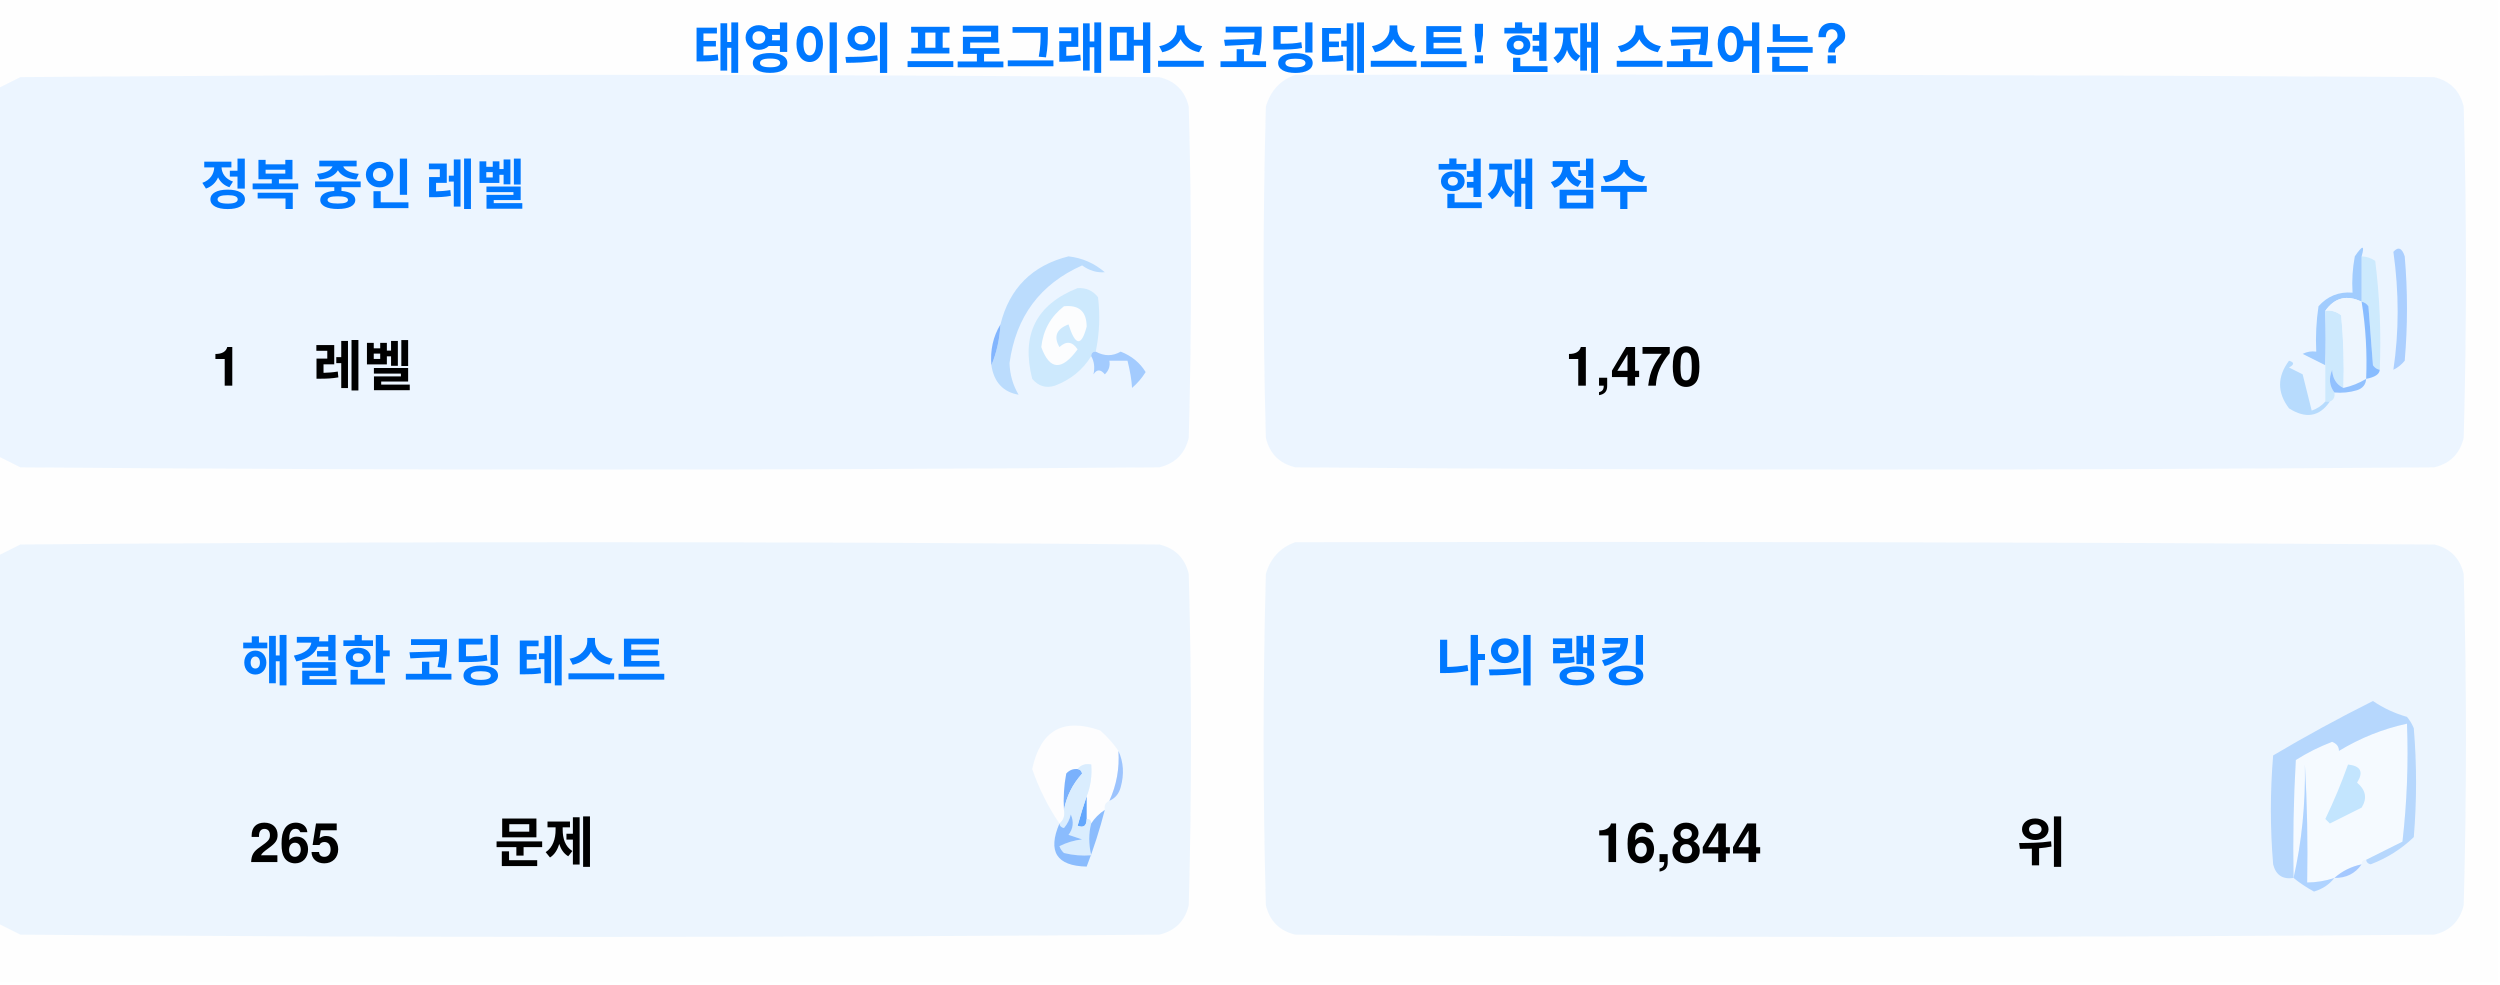
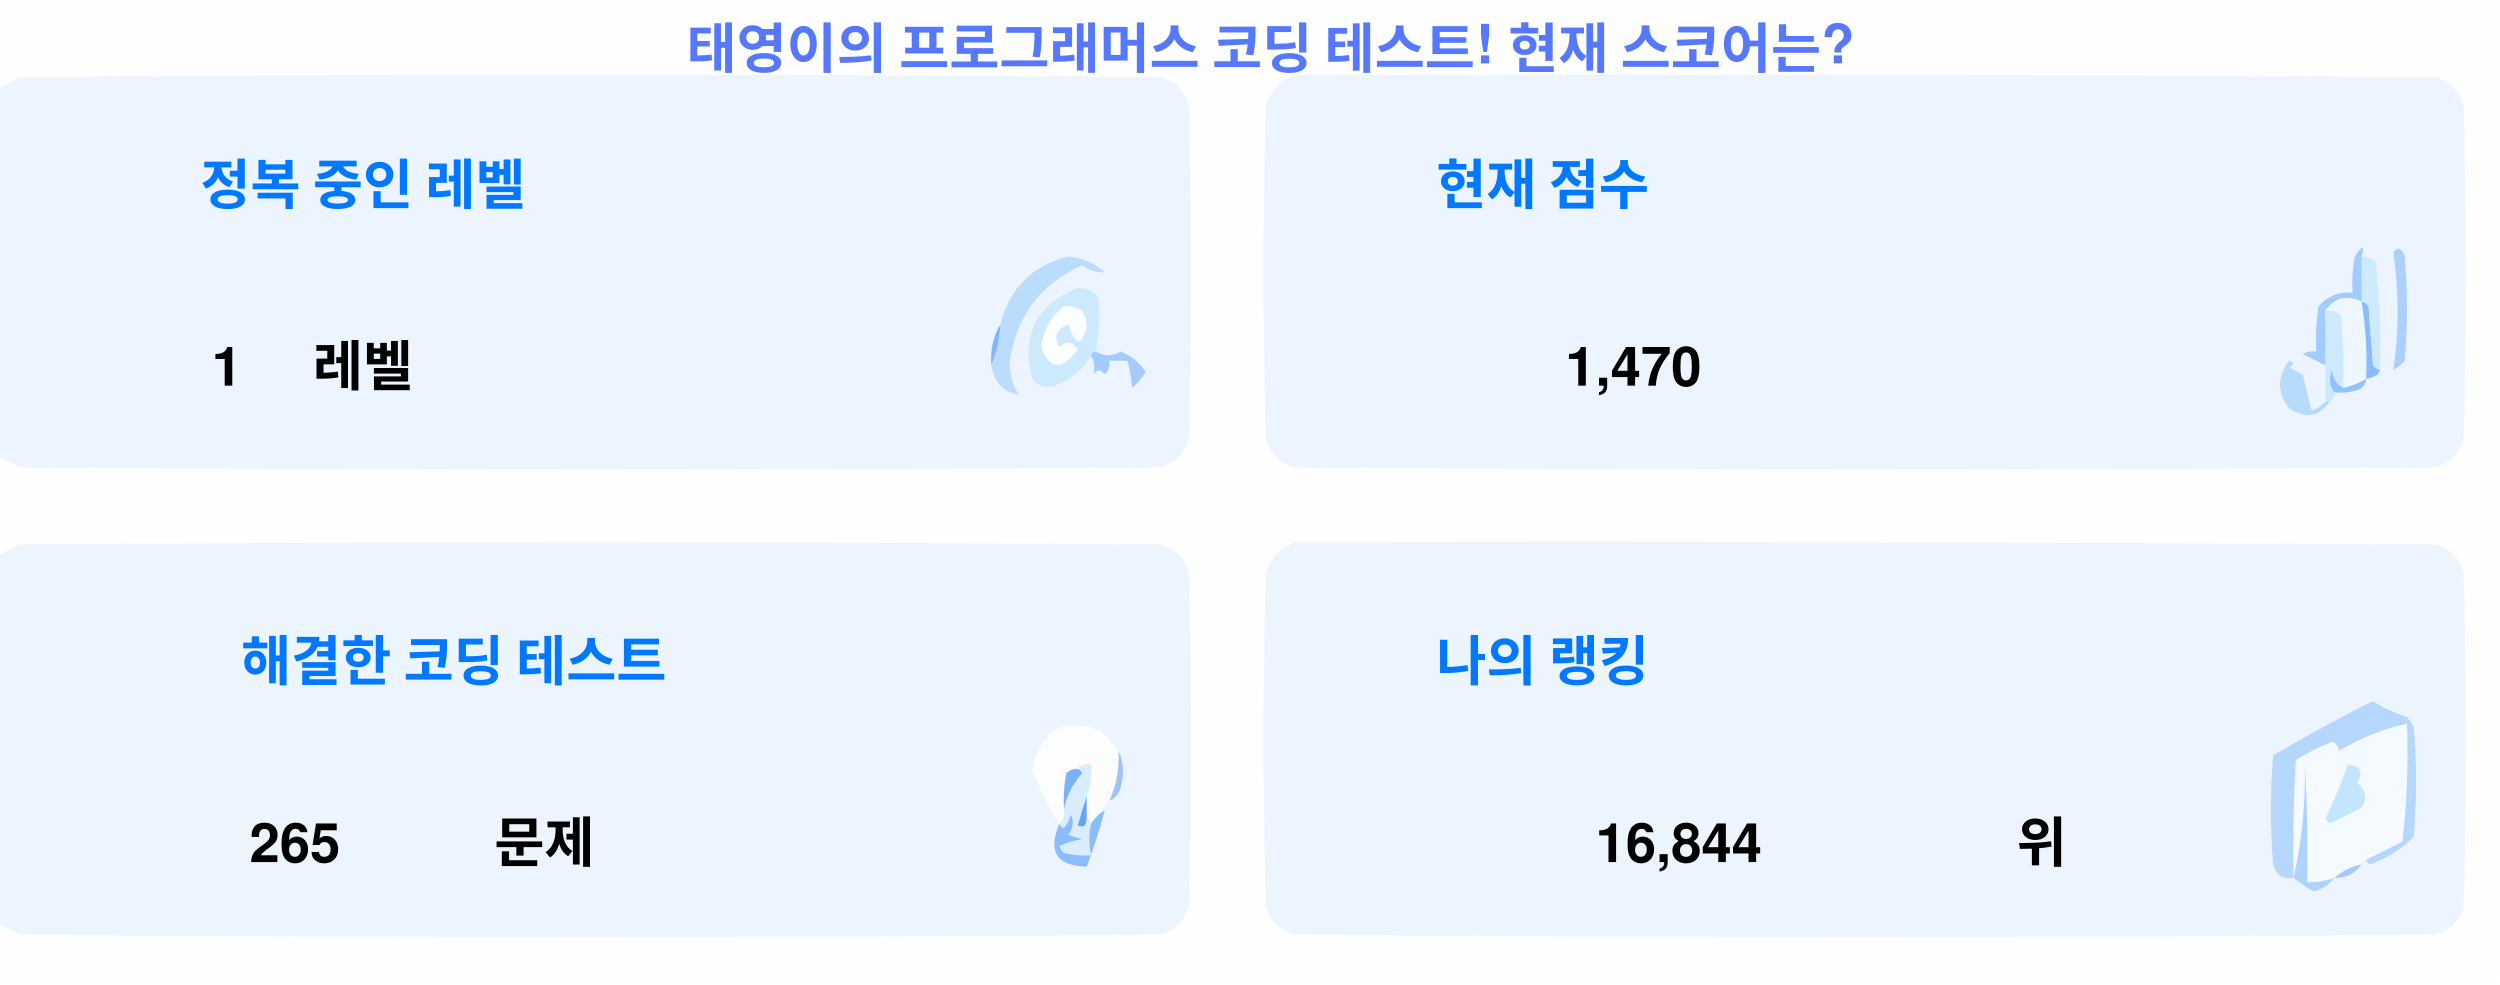
<svg xmlns="http://www.w3.org/2000/svg" version="1.1" width="551px" height="217px" style="shape-rendering:geometricPrecision; text-rendering:geometricPrecision; image-rendering:optimizeQuality; fill-rule:evenodd; clip-rule:evenodd">
  <style>
            .prog {
-                 color: #ff78ff;
+ 
                font-size: 1.0rem;
                font-weight: bold;
                line-height: 1.0rem;
                font-family: -apple-system,BlinkMacSystemFont,Segoe UI,Helvetica,Arial,sans-serif,Apple Color Emoji,Segoe UI Emoji;
            }

            .title {
                color: #0078ff;
                font-size: 1rem;
                line-height: 1.5rem;
                font-weight: bold;
                font-family: -apple-system,BlinkMacSystemFont,Segoe UI,Helvetica,Arial,sans-serif,Apple Color Emoji,Segoe UI Emoji;
            }
        
            .desc {
                color: #0078ff;
                font-size: 2.5rem;
                font-weight: bold;
                line-height: 1.5rem;
                font-family: -apple-system,BlinkMacSystemFont,Segoe UI,Helvetica,Arial,sans-serif,Apple Color Emoji,Segoe UI Emoji;
            }
        
            .desc-2 {
                color: #0078ff;
                font-size: 1rem;
                font-weight: bold;
                line-height: 1.5rem;
                font-family: -apple-system,BlinkMacSystemFont,Segoe UI,Helvetica,Arial,sans-serif,Apple Color Emoji,Segoe UI Emoji;
            }
        
            .text, .desc {
                animation: twinkling 4s ease-in-out infinite;
            }
        
            @keyframes twinkling {
                40% { opacity: 1; }
                50% { opacity: 0.5; }
                60% { opacity: 1; }
                70% { opacity: 0.5; }
                80% { opacity: 1; }
            };

            .programmers {
                color: #0078ff;
                font-size: 3rem;
                font-weight: bold;
                line-height: 1.5rem;
                font-family: -apple-system,BlinkMacSystemFont,Segoe UI,Helvetica,Arial,sans-serif,Apple Color Emoji,Segoe UI Emoji;
            }
        </style>
  <g>
    <path style="opacity:1" fill="#fefefe" d="M -0.5,-0.5 C 183.167,-0.5 366.833,-0.5 550.5,-0.5C 550.5,71.833 550.5,144.167 550.5,216.5C 366.833,216.5 183.167,216.5 -0.5,216.5C -0.5,212.167 -0.5,207.833 -0.5,203.5C 1.14,204.32 2.807,205.153 4.5,206C 88.167,206.667 171.833,206.667 255.5,206C 259,205.167 261.167,203 262,199.5C 262.667,175.167 262.667,150.833 262,126.5C 261.167,123 259,120.833 255.5,120C 171.833,119.333 88.167,119.333 4.5,120C 2.807,120.847 1.14,121.68 -0.5,122.5C -0.5,115.167 -0.5,107.833 -0.5,100.5C 1.14,101.32 2.807,102.153 4.5,103C 88.167,103.667 171.833,103.667 255.5,103C 259,102.167 261.167,100 262,96.5C 262.667,72.167 262.667,47.833 262,23.5C 261.167,20 259,17.833 255.5,17C 171.833,16.333 88.167,16.333 4.5,17C 2.807,17.847 1.14,18.68 -0.5,19.5C -0.5,12.833 -0.5,6.167 -0.5,-0.5 Z" />
  </g>
  <g>
    <path style="opacity:1" fill="#ecf5ff" d="M -0.5,100.5 C -0.5,73.5 -0.5,46.5 -0.5,19.5C 1.14,18.68 2.807,17.847 4.5,17C 88.167,16.333 171.833,16.333 255.5,17C 259,17.833 261.167,20 262,23.5C 262.667,47.833 262.667,72.167 262,96.5C 261.167,100 259,102.167 255.5,103C 171.833,103.667 88.167,103.667 4.5,103C 2.807,102.153 1.14,101.32 -0.5,100.5 Z" />
  </g>
  <g>
    <path style="opacity:1" fill="#ecf5ff" d="M 285.5,16.5 C 369.167,16.333 452.834,16.5 536.5,17C 540,17.833 542.167,20 543,23.5C 543.667,47.833 543.667,72.167 543,96.5C 542.167,100 540,102.167 536.5,103C 452.833,103.667 369.167,103.667 285.5,103C 282,102.167 279.833,100 279,96.5C 278.333,72.167 278.333,47.833 279,23.5C 280.018,19.985 282.185,17.652 285.5,16.5 Z" />
  </g>
  <g>
    <path style="opacity:1" fill="#cdeafd" d="M 520.5,56.5 C 521.583,56.539 522.583,56.873 523.5,57.5C 524.498,65.472 524.831,73.472 524.5,81.5C 523.883,81.389 523.383,81.056 523,80.5C 522.667,76.167 522.333,71.833 522,67.5C 521.617,66.944 521.117,66.611 520.5,66.5C 520.5,63.167 520.5,59.833 520.5,56.5 Z" />
  </g>
  <g>
    <path style="opacity:1" fill="#abcfff" d="M 527.5,55.5 C 528.566,54.308 529.399,54.641 530,56.5C 530.667,64.167 530.667,71.833 530,79.5C 529.311,80.357 528.478,81.023 527.5,81.5C 528.758,73.08 528.758,64.414 527.5,55.5 Z" />
  </g>
  <g>
    <path style="opacity:1" fill="#bbdcfd" d="M 218.5,80.5 C 219.657,77.727 220.324,74.727 220.5,71.5C 222.49,63.51 227.49,58.51 235.5,56.5C 238.528,56.847 241.194,58.014 243.5,60C 241.744,60.141 240.078,59.641 238.5,58.5C 229.247,62.607 223.914,69.773 222.5,80C 222.565,82.526 223.232,84.859 224.5,87C 221.07,86.397 219.07,84.231 218.5,80.5 Z" />
  </g>
  <g>
    <path style="opacity:1" fill="#cde9fd" d="M 241.5,77.5 C 240.833,77.5 240.5,77.833 240.5,78.5C 238.628,81.529 235.961,83.695 232.5,85C 230.536,85.624 228.869,85.124 227.5,83.5C 225.021,73.791 228.354,67.124 237.5,63.5C 239.374,63.39 240.874,64.056 242,65.5C 242.497,69.524 242.331,73.524 241.5,77.5 Z" />
  </g>
  <g>
    <path style="opacity:1" fill="#fcfdfe" d="M 234.5,67.5 C 237.826,67.162 239.493,68.662 239.5,72C 238.334,76.434 237,76.267 235.5,71.5C 232.832,72.515 232.166,74.182 233.5,76.5C 235.017,75.089 236.351,75.256 237.5,77C 234.006,81.771 231.34,81.605 229.5,76.5C 229.904,72.771 231.571,69.771 234.5,67.5 Z" />
  </g>
  <g>
    <path style="opacity:1" fill="#a1ccfe" d="M 520.5,56.5 C 520.5,59.833 520.5,63.167 520.5,66.5C 517.238,64.922 514.572,65.589 512.5,68.5C 512.617,72.81 512.617,76.81 512.5,80.5C 510.86,79.68 509.193,78.847 507.5,78C 508.448,77.517 509.448,77.35 510.5,77.5C 510.335,74.15 510.502,70.817 511,67.5C 512.995,65.253 515.495,64.253 518.5,64.5C 518.336,61.813 518.503,59.146 519,56.5C 520.731,53.969 521.231,53.969 520.5,56.5 Z" />
  </g>
  <g>
    <path style="opacity:1" fill="#cde9fd" d="M 512.5,68.5 C 513.822,68.33 514.989,68.663 516,69.5C 516.499,74.823 516.666,80.156 516.5,85.5C 514.955,84.77 514.122,83.437 514,81.5C 513.22,83.387 513.387,85.054 514.5,86.5C 514.672,87.492 514.338,88.158 513.5,88.5C 513.167,88.5 512.833,88.5 512.5,88.5C 512.5,85.833 512.5,83.167 512.5,80.5C 512.617,76.81 512.617,72.81 512.5,68.5 Z" />
  </g>
  <g>
    <path style="opacity:1" fill="#eef6fe" d="M 520.5,66.5 C 521.407,72.106 521.74,77.773 521.5,83.5C 519.95,84.441 518.284,85.108 516.5,85.5C 516.666,80.156 516.499,74.823 516,69.5C 514.989,68.663 513.822,68.33 512.5,68.5C 514.572,65.589 517.238,64.922 520.5,66.5 Z" />
  </g>
  <g>
    <path style="opacity:1" fill="#88bcff" d="M 520.5,66.5 C 521.117,66.611 521.617,66.944 522,67.5C 522.333,71.833 522.667,76.167 523,80.5C 523.383,81.056 523.883,81.389 524.5,81.5C 524.445,82.469 523.445,83.136 521.5,83.5C 521.74,77.773 521.407,72.106 520.5,66.5 Z" />
  </g>
  <g>
    <path style="opacity:1" fill="#82b5fe" d="M 220.5,71.5 C 220.324,74.727 219.657,77.727 218.5,80.5C 218.215,77.171 218.882,74.171 220.5,71.5 Z" />
  </g>
  <g>
    <path style="opacity:1" fill="#a3cbfe" d="M 240.5,78.5 C 240.5,77.833 240.833,77.5 241.5,77.5C 243.391,78.536 245.224,78.536 247,77.5C 249.391,78.429 251.225,79.929 252.5,82C 251.681,83.319 250.681,84.486 249.5,85.5C 249.409,83.777 249.075,81.777 248.5,79.5C 247.167,79.5 245.833,79.5 244.5,79.5C 244.719,80.675 244.386,81.675 243.5,82.5C 242.575,81.359 241.741,81.359 241,82.5C 241.331,80.981 241.164,79.648 240.5,78.5 Z" />
  </g>
  <g>
    <path style="opacity:1" fill="#b7dbfd" d="M 512.5,88.5 C 512.833,88.5 513.167,88.5 513.5,88.5C 511.199,91.857 508.199,92.357 504.5,90C 501.872,86.535 501.872,83.035 504.5,79.5C 505.696,79.846 505.696,80.346 504.5,81C 505.5,81.5 506.5,82 507.5,82.5C 508.167,85.167 508.833,87.833 509.5,90.5C 510.739,90.058 511.739,89.391 512.5,88.5 Z" />
  </g>
  <g>
    <path style="opacity:1" fill="#92c1fe" d="M 516.5,85.5 C 518.284,85.108 519.95,84.441 521.5,83.5C 521.423,84.75 520.756,85.583 519.5,86C 517.866,86.493 516.199,86.66 514.5,86.5C 513.387,85.054 513.22,83.387 514,81.5C 514.122,83.437 514.955,84.77 516.5,85.5 Z" />
  </g>
  <g>
    <path style="opacity:1" fill="#ecf5fe" d="M -0.5,203.5 C -0.5,176.5 -0.5,149.5 -0.5,122.5C 1.14,121.68 2.807,120.847 4.5,120C 88.167,119.333 171.833,119.333 255.5,120C 259,120.833 261.167,123 262,126.5C 262.667,150.833 262.667,175.167 262,199.5C 261.167,203 259,205.167 255.5,206C 171.833,206.667 88.167,206.667 4.5,206C 2.807,205.153 1.14,204.32 -0.5,203.5 Z" />
  </g>
  <g>
    <path style="opacity:1" fill="#ecf5fe" d="M 285.5,119.5 C 369.167,119.333 452.834,119.5 536.5,120C 540,120.833 542.167,123 543,126.5C 543.667,150.833 543.667,175.167 543,199.5C 542.167,203 540,205.167 536.5,206C 452.833,206.667 369.167,206.667 285.5,206C 282,205.167 279.833,203 279,199.5C 278.333,175.167 278.333,150.833 279,126.5C 280.018,122.985 282.185,120.652 285.5,119.5 Z" />
  </g>
  <g>
    <path style="opacity:1" fill="#fdfdfe" d="M 246.5,165.5 C 246.758,169.367 246.092,173.034 244.5,176.5C 243.662,176.842 243.328,177.508 243.5,178.5C 242.272,179.306 241.272,180.306 240.5,181.5C 240.5,180.833 240.167,180.5 239.5,180.5C 239.5,178.833 239.5,177.167 239.5,175.5C 240.369,173.283 240.702,170.95 240.5,168.5C 239.209,168.263 238.209,168.596 237.5,169.5C 236.504,169.414 235.671,169.748 235,170.5C 234.503,173.146 234.336,175.813 234.5,178.5C 234.737,179.791 234.404,180.791 233.5,181.5C 230.986,177.806 228.986,173.806 227.5,169.5C 229.309,160.957 234.309,158.124 242.5,161C 244.07,162.397 245.404,163.897 246.5,165.5 Z" />
  </g>
  <g>
    <path style="opacity:1" fill="#f5faff" d="M 521.5,189.5 C 520.833,189.5 520.5,189.833 520.5,190.5C 518.181,190.992 516.181,191.992 514.5,193.5C 512.565,194.15 510.565,194.483 508.5,194.5C 508.666,185.827 508.5,177.16 508,168.5C 508.141,177.227 507.308,185.56 505.5,193.5C 505.334,184.827 505.5,176.16 506,167.5C 508.527,165.903 511.194,164.57 514,163.5C 515.011,163.892 515.511,164.559 515.5,165.5C 520.21,162.641 525.21,160.641 530.5,159.5C 530.831,168.192 530.498,176.859 529.5,185.5C 526.807,186.847 524.14,188.18 521.5,189.5 Z" />
  </g>
  <g>
    <path style="opacity:1" fill="#b6d7fd" d="M 521.5,189.5 C 524.14,188.18 526.807,186.847 529.5,185.5C 530.498,176.859 530.831,168.192 530.5,159.5C 525.21,160.641 520.21,162.641 515.5,165.5C 515.511,164.559 515.011,163.892 514,163.5C 511.194,164.57 508.527,165.903 506,167.5C 505.5,176.16 505.334,184.827 505.5,193.5C 503.089,193.863 501.589,192.863 501,190.5C 500.333,182.5 500.333,174.5 501,166.5C 508.173,162.246 515.507,158.246 523,154.5C 525.304,156.068 527.804,157.235 530.5,158C 531.126,158.75 531.626,159.584 532,160.5C 532.667,168.5 532.667,176.5 532,184.5C 529.292,187.111 526.125,189.111 522.5,190.5C 521.893,190.376 521.56,190.043 521.5,189.5 Z" />
  </g>
  <g>
    <path style="opacity:1" fill="#c3e5fe" d="M 517.5,168.5 C 520.317,168.801 520.984,170.134 519.5,172.5C 521.439,174.122 521.772,175.956 520.5,178C 518.167,179.167 515.833,180.333 513.5,181.5C 513.167,181.167 512.833,180.833 512.5,180.5C 514.414,176.515 516.081,172.515 517.5,168.5 Z" />
  </g>
  <g>
    <path style="opacity:1" fill="#7ab1fc" d="M 237.5,169.5 C 238.043,169.56 238.376,169.893 238.5,170.5C 236.395,172.836 235.062,175.503 234.5,178.5C 234.336,175.813 234.503,173.146 235,170.5C 235.671,169.748 236.504,169.414 237.5,169.5 Z" />
  </g>
  <g>
    <path style="opacity:1" fill="#afd3ff" d="M 514.5,193.5 C 513.378,194.947 511.878,195.947 510,196.5C 508.348,195.601 506.848,194.601 505.5,193.5C 507.308,185.56 508.141,177.227 508,168.5C 508.5,177.16 508.666,185.827 508.5,194.5C 510.565,194.483 512.565,194.15 514.5,193.5 Z" />
  </g>
  <g>
    <path style="opacity:1" fill="#9cc3fd" d="M 246.5,165.5 C 247.634,167.966 247.801,170.633 247,173.5C 246.623,174.942 245.79,175.942 244.5,176.5C 246.092,173.034 246.758,169.367 246.5,165.5 Z" />
  </g>
  <g>
    <path style="opacity:1" fill="#62a6fc" d="M 239.5,175.5 C 239.5,177.167 239.5,178.833 239.5,180.5C 239.483,182.028 238.816,182.528 237.5,182C 238.117,179.723 238.784,177.556 239.5,175.5 Z" />
  </g>
  <g>
    <path style="opacity:1" fill="#daedfe" d="M 237.5,169.5 C 238.209,168.596 239.209,168.263 240.5,168.5C 240.702,170.95 240.369,173.283 239.5,175.5C 238.784,177.556 238.117,179.723 237.5,182C 238.816,182.528 239.483,182.028 239.5,180.5C 240.167,180.5 240.5,180.833 240.5,181.5C 239.918,183.669 239.918,186.002 240.5,188.5C 238.473,188.662 236.473,188.495 234.5,188C 234.043,187.586 233.709,187.086 233.5,186.5C 235.078,185.702 236.744,185.202 238.5,185C 237.5,184.667 236.5,184.333 235.5,184C 236.554,182.612 236.72,181.112 236,179.5C 235.751,180.624 235.251,181.624 234.5,182.5C 233.893,182.376 233.56,182.043 233.5,181.5C 234.404,180.791 234.737,179.791 234.5,178.5C 235.062,175.503 236.395,172.836 238.5,170.5C 238.376,169.893 238.043,169.56 237.5,169.5 Z" />
  </g>
  <g>
    <path style="opacity:1" fill="#8bbcfd" d="M 243.5,178.5 C 242.395,182.803 241.062,186.969 239.5,191C 232.857,190.847 230.857,187.68 233.5,181.5C 233.56,182.043 233.893,182.376 234.5,182.5C 235.251,181.624 235.751,180.624 236,179.5C 236.72,181.112 236.554,182.612 235.5,184C 236.5,184.333 237.5,184.667 238.5,185C 236.744,185.202 235.078,185.702 233.5,186.5C 233.709,187.086 234.043,187.586 234.5,188C 236.473,188.495 238.473,188.662 240.5,188.5C 239.918,186.002 239.918,183.669 240.5,181.5C 241.272,180.306 242.272,179.306 243.5,178.5 Z" />
  </g>
  <g>
    <path style="opacity:1" fill="#a4c8ff" d="M 520.5,190.5 C 519.089,192.539 517.089,193.539 514.5,193.5C 516.181,191.992 518.181,190.992 520.5,190.5 Z" />
  </g>
-   <text text-anchor="middle" x="280" y="15" class="prog" style="fill:#0078ff;" stroke="#none" stroke-width="1">태영이의 프로그래머스 코딩테스트! 현재 스코어는?</text>
+   <text text-anchor="middle" x="280" y="15" class="prog" style="fill:#5578ff;" stroke="#none" stroke-width="1">태영이의 프로그래머스 코딩 테스트! 현재 스코어는?</text>
  <text text-anchor="middle" x="80" y="45" class="title" style="fill:#0078ff;" stroke="#none" stroke-width="1">정복 중인 레벨</text>
  <text text-anchor="middle" x="50" y="85" class="desc" stroke="#none" stroke-width="1">1</text>
  <text text-anchor="middle" x="80" y="85" class="desc-2" stroke="#none" stroke-width="1">레벨</text>
  <text text-anchor="middle" x="340" y="45" class="title" style="fill:#0078ff;" stroke="#none" stroke-width="1">현재 점수</text>
  <text text-anchor="middle" x="360" y="85" class="desc" stroke="#none" stroke-width="1">1,470</text>
  <text text-anchor="middle" x="100" y="150" class="title" style="fill:#0078ff;" stroke="#none" stroke-width="1">해결한 코딩 테스트</text>
  <text text-anchor="middle" x="65" y="190" class="desc" stroke="#none" stroke-width="1">265</text>
  <text text-anchor="middle" x="120" y="190" class="desc-2" stroke="#none" stroke-width="1">문제</text>
  <text text-anchor="middle" x="340" y="150" class="title" style="fill:#0078ff;" stroke="#none" stroke-width="1">나의 랭킹</text>
  <text text-anchor="middle" x="370" y="190" class="desc" stroke="#none" stroke-width="1">16,844</text>
  <text text-anchor="middle" x="450" y="190" class="desc-2" stroke="#none" stroke-width="1">위</text>
</svg>
